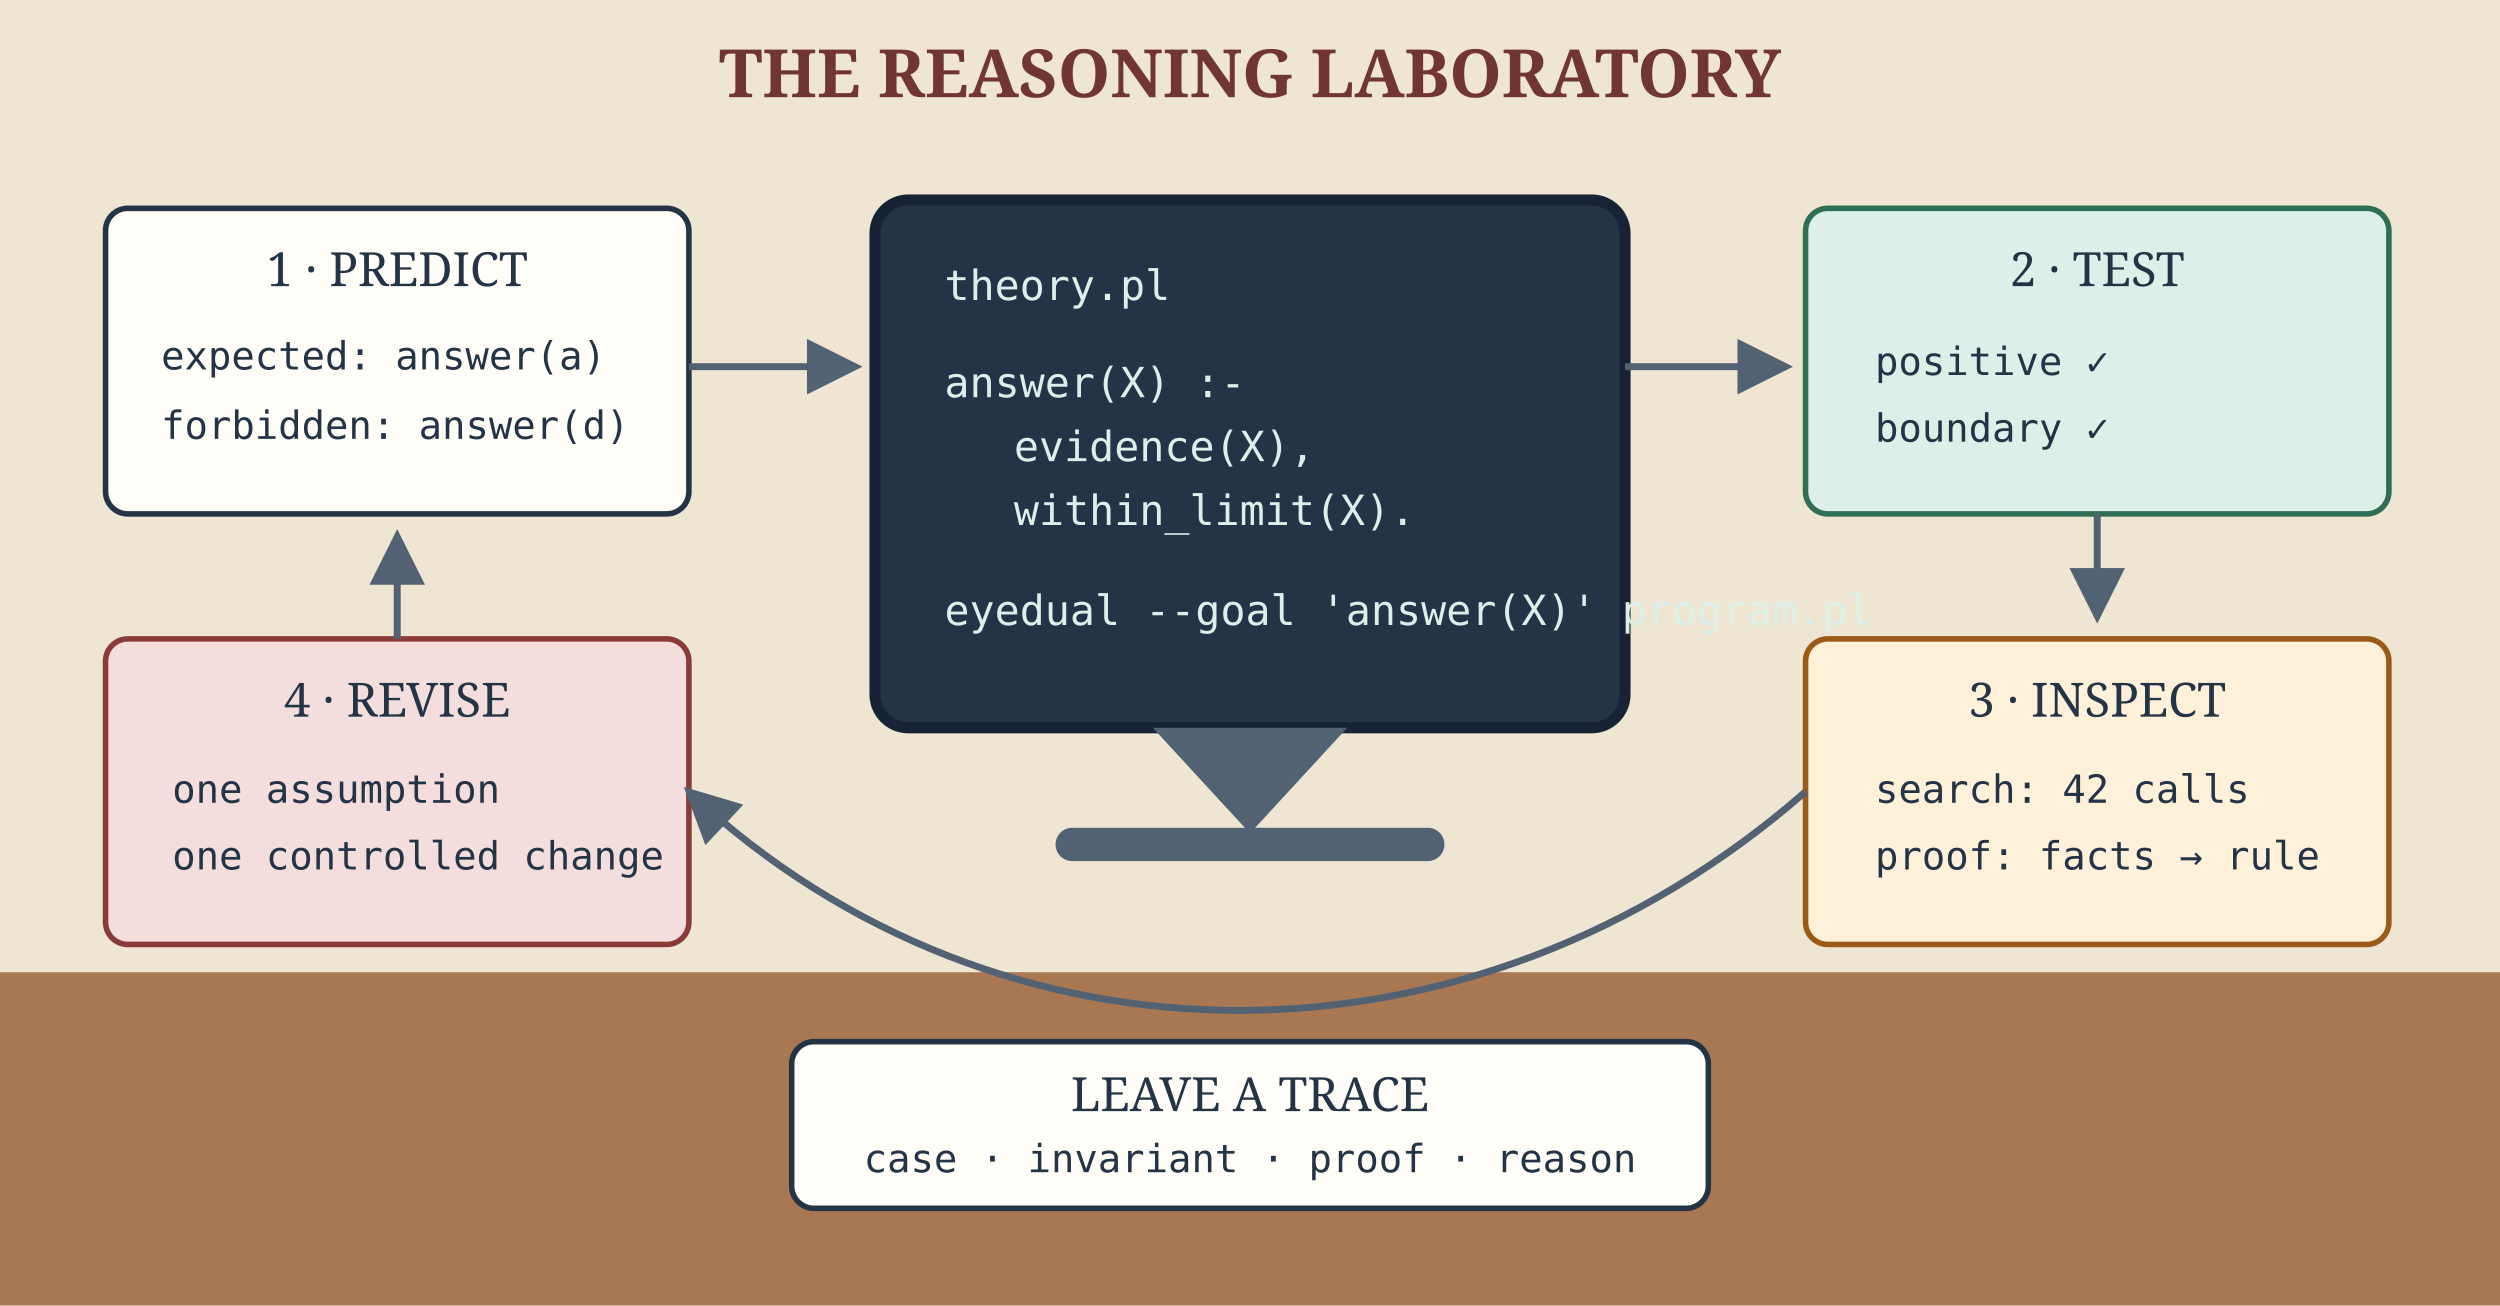
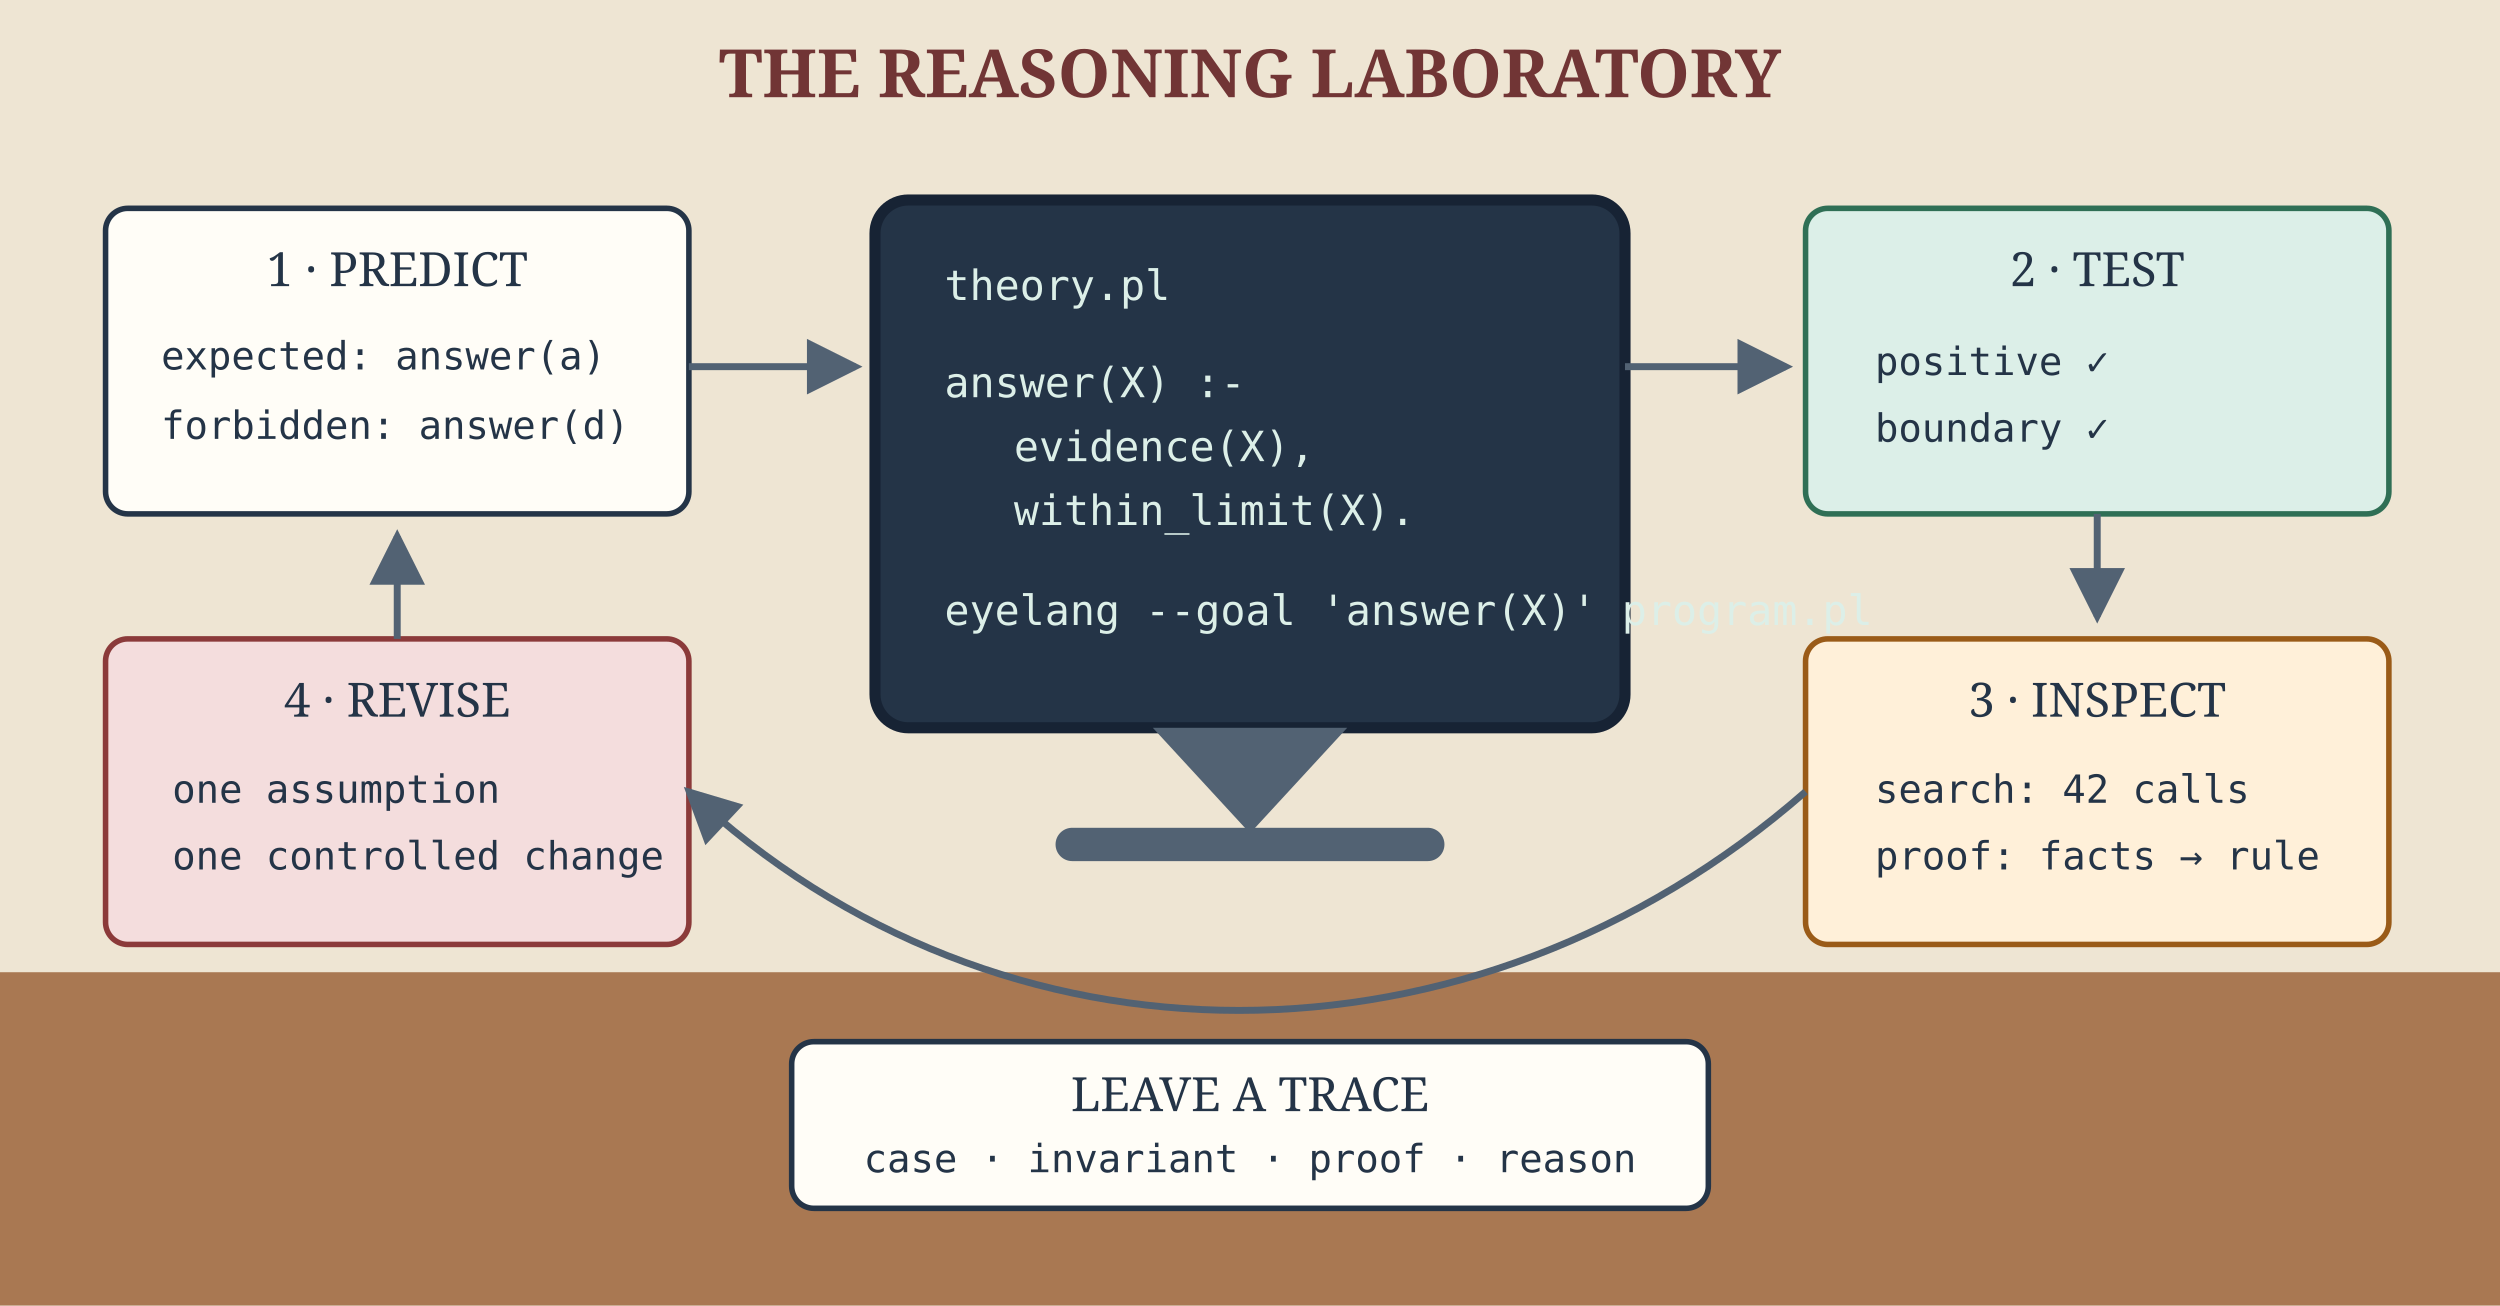
<svg xmlns="http://www.w3.org/2000/svg" width="900" height="470" viewBox="0 0 900 470" role="img" aria-labelledby="title desc">
  <defs>
    <style>
      .bg{fill:#eee5d3}.bench{fill:#a97852}.paper{fill:#fffdf7;stroke:#243447;stroke-width:2}
      .screen{fill:#243447;stroke:#172334;stroke-width:4}.green{fill:#dcefe8;stroke:#2f6f55;stroke-width:2}
      .gold{fill:#fff0d9;stroke:#9a5b18;stroke-width:2}.red{fill:#f4dddd;stroke:#8b3a3a;stroke-width:2}
      .line{fill:none;stroke:#526273;stroke-width:2.5}.title{fill:#713535;font:bold 24px Georgia,serif}
      .label{fill:#243447;font:17px Georgia,serif}.code{fill:#dcefe8;font:15px ui-monospace,SFMono-Regular,Consolas,monospace}
      .darkcode{fill:#243447;font:14px ui-monospace,SFMono-Regular,Consolas,monospace}
    </style>
    <marker id="arrow" markerWidth="8" markerHeight="8" refX="7" refY="4" orient="auto">
      <path d="M0 0L8 4L0 8Z" fill="#526273" />
    </marker>
  </defs>
  <rect width="900" height="470" class="bg" />
  <rect y="350" width="900" height="120" class="bench" />
  <text class="title" x="450" y="35" text-anchor="middle">THE REASONING LABORATORY</text>
  <rect class="screen" x="315" y="72" width="270" height="190" rx="12" />
  <text class="code" x="340" y="108">theory.pl</text>
  <text class="code" x="340" y="143">answer(X) :-</text>
  <text class="code" x="365" y="166">evidence(X),</text>
  <text class="code" x="365" y="189">within_limit(X).</text>
-   <text class="code" x="340" y="225">eyedual --goal 'answer(X)' program.pl</text>
+   <text class="code" x="340" y="225">eyelang --goal 'answer(X)' program.pl</text>
  <path d="M415 262L450 300L485 262Z" fill="#526273" />
  <rect x="380" y="298" width="140" height="12" rx="6" fill="#526273" />
  <rect class="paper" x="38" y="75" width="210" height="110" rx="8" />
  <text class="label" x="143" y="103" text-anchor="middle">1 · PREDICT</text>
  <text class="darkcode" x="58" y="133">expected: answer(a)</text>
  <text class="darkcode" x="58" y="158">forbidden: answer(d)</text>
  <path class="line" marker-end="url(#arrow)" d="M248 132H308" />
  <rect class="green" x="650" y="75" width="210" height="110" rx="8" />
  <text class="label" x="755" y="103" text-anchor="middle">2 · TEST</text>
  <text class="darkcode" x="675" y="135">positive ✓</text>
  <text class="darkcode" x="675" y="159">boundary ✓</text>
  <path class="line" marker-end="url(#arrow)" d="M585 132H643" />
  <rect class="gold" x="650" y="230" width="210" height="110" rx="8" />
  <text class="label" x="755" y="258" text-anchor="middle">3 · INSPECT</text>
  <text class="darkcode" x="675" y="289">search: 42 calls</text>
  <text class="darkcode" x="675" y="313">proof: facts → rule</text>
  <path class="line" marker-end="url(#arrow)" d="M755 185V222" />
  <rect class="red" x="38" y="230" width="210" height="110" rx="8" />
  <text class="label" x="143" y="258" text-anchor="middle">4 · REVISE</text>
  <text class="darkcode" x="62" y="289">one assumption</text>
  <text class="darkcode" x="62" y="313">one controlled change</text>
  <path class="line" marker-end="url(#arrow)" d="M650 285C530 390 360 390 248 285" />
  <path class="line" marker-end="url(#arrow)" d="M143 230V193" />
  <rect class="paper" x="285" y="375" width="330" height="60" rx="8" />
  <text class="label" x="450" y="400" text-anchor="middle">LEAVE A TRACE</text>
  <text class="darkcode" x="450" y="422" text-anchor="middle">case · invariant · proof · reason</text>
</svg>
